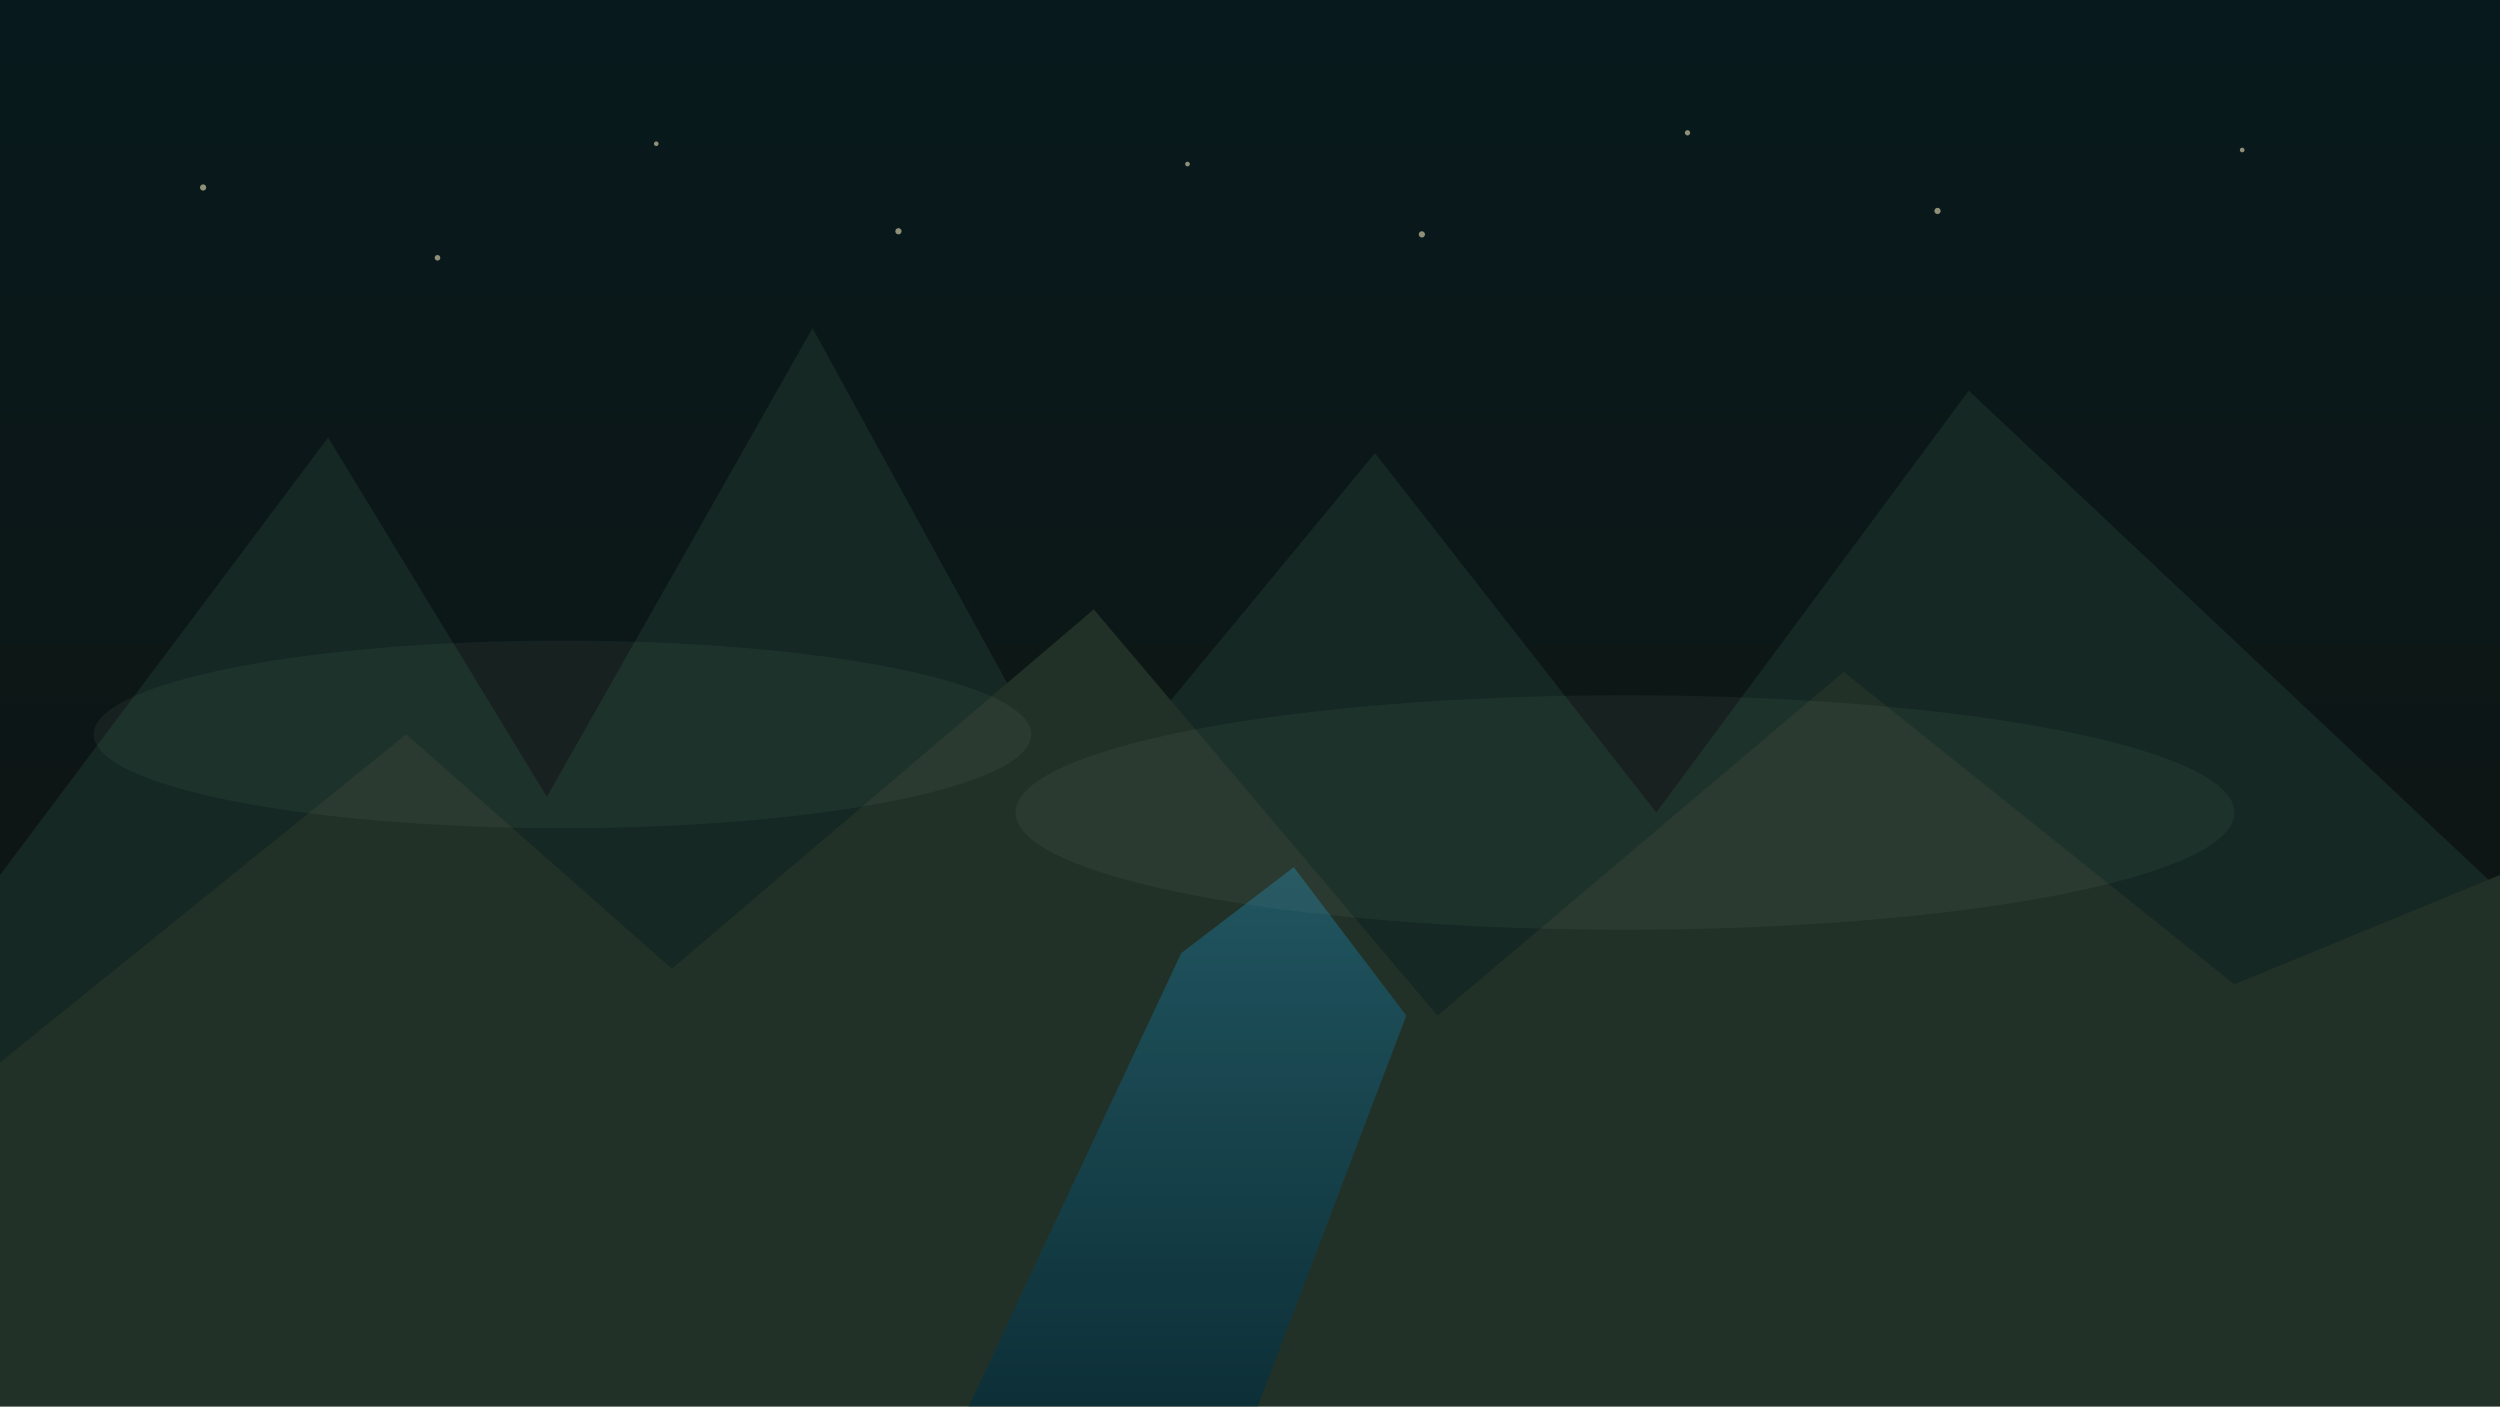
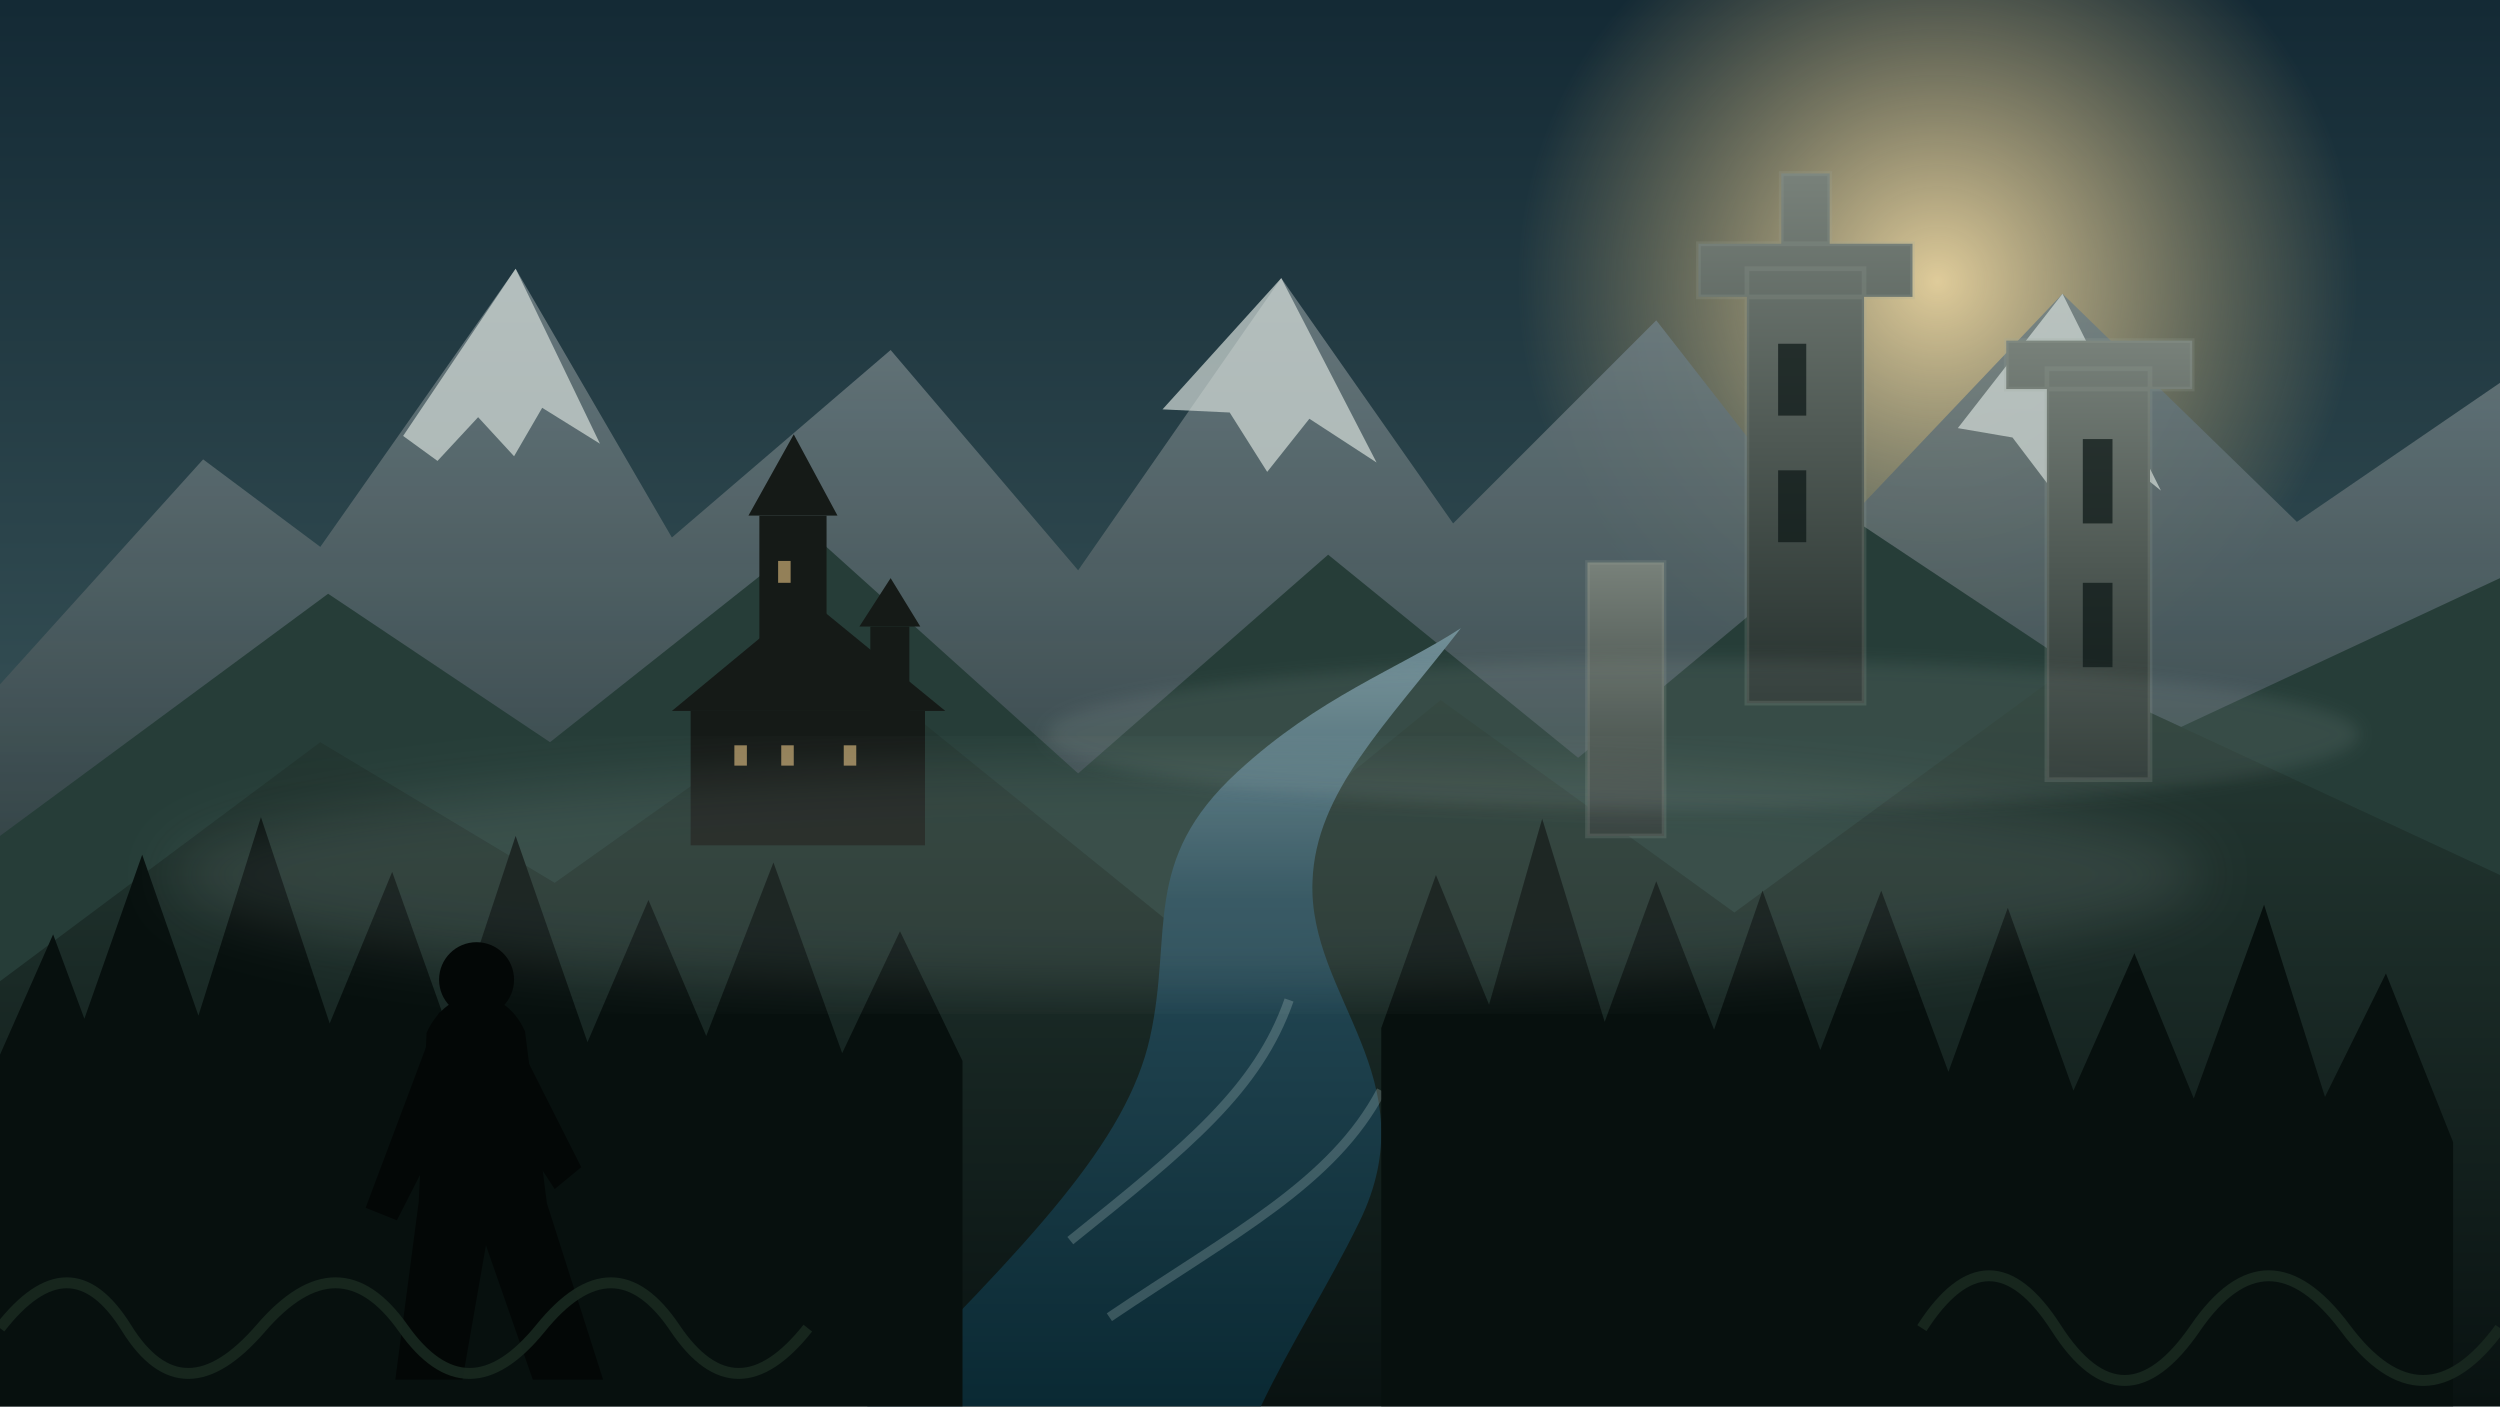
- <svg xmlns="http://www.w3.org/2000/svg" viewBox="0 0 1600 900">
+ <svg xmlns="http://www.w3.org/2000/svg" viewBox="0 0 1600 900" role="img" aria-labelledby="t d">
  <defs>
    <linearGradient id="sky" x2="0" y2="1">
-       <stop stop-color="#07191c" />
-       <stop offset="1" stop-color="#131410" />
+       <stop stop-color="#142a35" />
+       <stop offset=".48" stop-color="#314b51" />
+       <stop offset="1" stop-color="#101716" />
    </linearGradient>
-     <linearGradient id="river" x2="0" y2="1">
-       <stop stop-color="#215966" />
-       <stop offset="1" stop-color="#0b2f39" />
+     <radialGradient id="sun">
+       <stop stop-color="#f4dca4" stop-opacity=".9" />
+       <stop offset="1" stop-color="#d7b77b" stop-opacity="0" />
+     </radialGradient>
+     <linearGradient id="far" x2="0" y2="1">
+       <stop stop-color="#728287" />
+       <stop offset="1" stop-color="#2c3b3d" />
    </linearGradient>
+     <linearGradient id="near" x2="0" y2="1">
+       <stop stop-color="#263b35" />
+       <stop offset="1" stop-color="#091211" />
+     </linearGradient>
+     <linearGradient id="water" x2="0" y2="1">
+       <stop stop-color="#739098" />
+       <stop offset=".35" stop-color="#254956" />
+       <stop offset="1" stop-color="#0a2933" />
+     </linearGradient>
+     <linearGradient id="ruin" x2="0" y2="1">
+       <stop stop-color="#78817a" />
+       <stop offset="1" stop-color="#26312e" />
+     </linearGradient>
+     <filter id="blur">
+       <feGaussianBlur stdDeviation="18" />
+     </filter>
+     <filter id="soft">
+       <feGaussianBlur stdDeviation="5" />
+     </filter>
  </defs>
  <rect width="1600" height="900" fill="url(#sky)" />
-   <g fill="#152823">
-     <path d="M0 560 210 280 350 510 520 210 690 520 880 290 1060 520 1260 250 1600 570V900H0Z" />
-     <path fill="#223127" d="M0 680 260 470 430 620 700 390 920 650 1180 430 1430 630 1600 560V900H0Z" />
+   <circle cx="1240" cy="180" r="270" fill="url(#sun)" />
+   <path d="M0 438 130 294 205 350 330 172 430 344 570 224 690 365 820 178 930 335 1060 205 1170 346 1320 188 1470 334 1600 245V610H0Z" fill="url(#far)" opacity=".86" />
+   <path d="M258 279 330 172l54 112-37-23-18 31-23-25-26 28Zm486-17 76-84 61 118-43-28-27 34-24-38Zm509 12 67-86 63 126-41-33-29 32-25-33Z" fill="#d4ddd8" opacity=".7" />
+   <path d="M0 535 210 380 352 475 520 342 690 495 850 355 1010 485 1190 335 1390 468 1600 370V900H0Z" fill="#263d38" />
+   <path d="M0 628 205 475 355 565 548 428 748 590 922 448 1110 584 1320 430 1600 560V900H0Z" fill="url(#near)" />
+   <g fill="url(#ruin)" stroke="#9ba79d" stroke-opacity=".18" stroke-width="3">
+     <path d="M1118 172h75v278h-75zM1087 156h137v34h-137zM1140 111h31v45h-31z" />
+     <path d="M1310 236h66v263h-66zM1284 218h119v31h-119z" />
+     <path d="M1016 360h49v175h-49z" />
  </g>
-   <path d="M620 900H805L900 650 828 555 756 610Z" fill="url(#river)" opacity=".9" />
-   <g fill="#d9cfaa" opacity=".65">
-     <circle cx="130" cy="120" r="2" />
-     <circle cx="280" cy="165" r="1.8" />
-     <circle cx="420" cy="92" r="1.5" />
-     <circle cx="575" cy="148" r="2" />
-     <circle cx="760" cy="105" r="1.5" />
-     <circle cx="910" cy="150" r="2" />
-     <circle cx="1080" cy="85" r="1.7" />
-     <circle cx="1240" cy="135" r="2" />
-     <circle cx="1435" cy="96" r="1.5" />
+   <g fill="#0d1716" opacity=".72">
+     <rect x="1138" y="220" width="18" height="46" />
+     <rect x="1138" y="301" width="18" height="46" />
+     <rect x="1333" y="281" width="19" height="54" />
+     <rect x="1333" y="373" width="19" height="54" />
  </g>
-   <g fill="#91a79e" opacity=".08">
-     <ellipse cx="360" cy="470" rx="300" ry="60" />
-     <ellipse cx="1040" cy="520" rx="390" ry="75" />
+   <path d="M555 900C660 794 721 731 736 664c15-68-6-113 56-170 52-48 103-66 143-92-48 62-93 105-95 162-3 74 75 126 30 218-20 41-44 78-63 118Z" fill="url(#water)" />
+   <path d="M685 794c76-61 120-97 140-154M710 843c80-54 143-86 174-145" fill="none" stroke="#d4e3df" stroke-opacity=".22" stroke-width="6" />
+   <g fill="#151a17">
+     <path d="M442 455h150v86H442z" />
+     <path d="m430 455 87-72 88 72z" />
+     <rect x="486" y="330" width="43" height="124" />
+     <path d="m479 330 29-52 28 52z" />
+     <rect x="557" y="401" width="25" height="55" />
+     <path d="m550 401 20-31 19 31z" />
+   </g>
+   <g fill="#d7b77b" opacity=".65">
+     <rect x="470" y="477" width="8" height="13" />
+     <rect x="500" y="477" width="8" height="13" />
+     <rect x="540" y="477" width="8" height="13" />
+     <rect x="498" y="359" width="8" height="14" />
+   </g>
+   <g fill="#07100e">
+     <path d="M0 900V675l34-77 20 54 37-105 36 103 40-127 44 132 40-97 37 104 42-127 46 132 39-91 37 87 43-111 44 122 37-78 40 83V900Z" />
+     <path d="M884 900V658l35-98 34 83 34-119 40 130 33-90 37 95 31-89 37 102 39-102 43 116 38-105 42 117 39-88 38 93 45-124 39 123 39-79 43 108V900Z" />
+   </g>
+   <ellipse cx="760" cy="560" rx="650" ry="74" fill="#d9e4df" opacity=".11" filter="url(#blur)" />
+   <ellipse cx="1090" cy="470" rx="420" ry="48" fill="#d9e4df" opacity=".09" filter="url(#soft)" />
+   <g fill="#030706">
+     <path d="M273 661c14-31 49-32 63-1l14 110 36 113h-45l-30-86-15 86h-43l15-114z" />
+     <circle cx="305" cy="627" r="24" />
+     <path d="m281 648-47 125 20 8 50-98 51 78 17-14-50-99z" />
+   </g>
+   <g stroke="#18281f" stroke-width="7" opacity=".9">
+     <path d="M0 850q45-58 81 0t86 0 91 0 88 0 86 0 85 0M1230 850q43-67 86 0t89 0 96 0 99 0" fill="none" />
  </g>
</svg>
